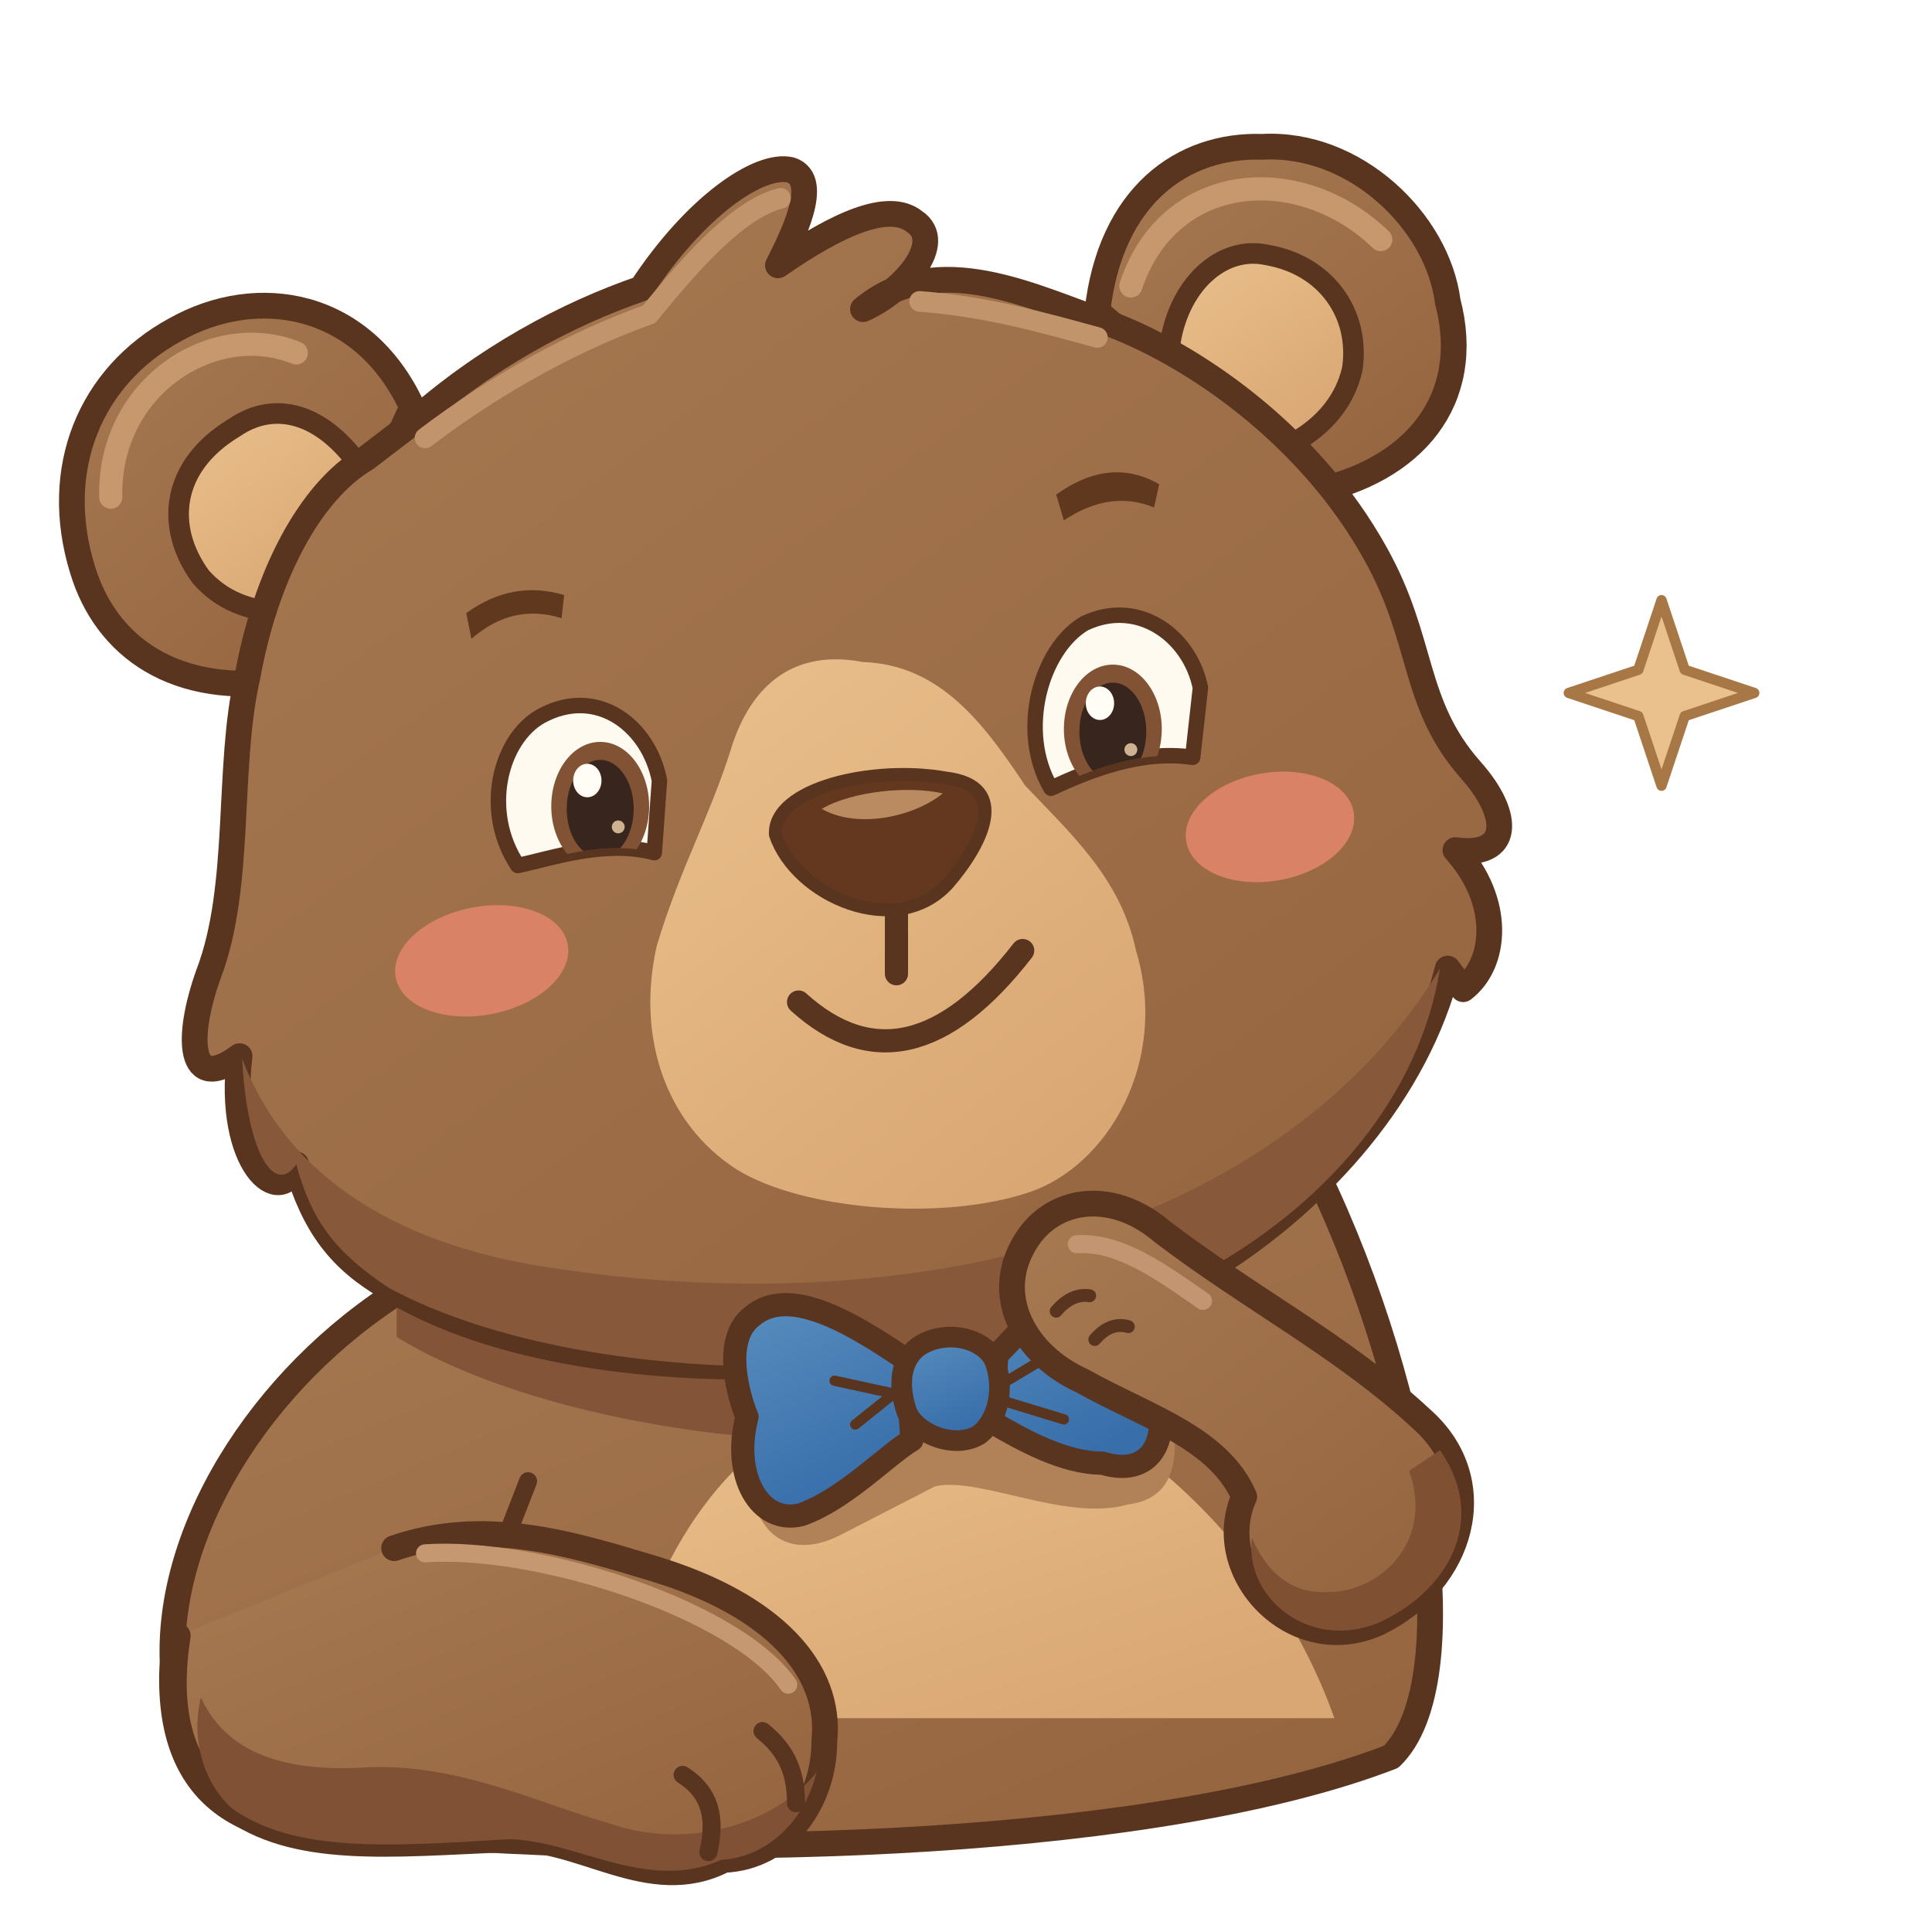
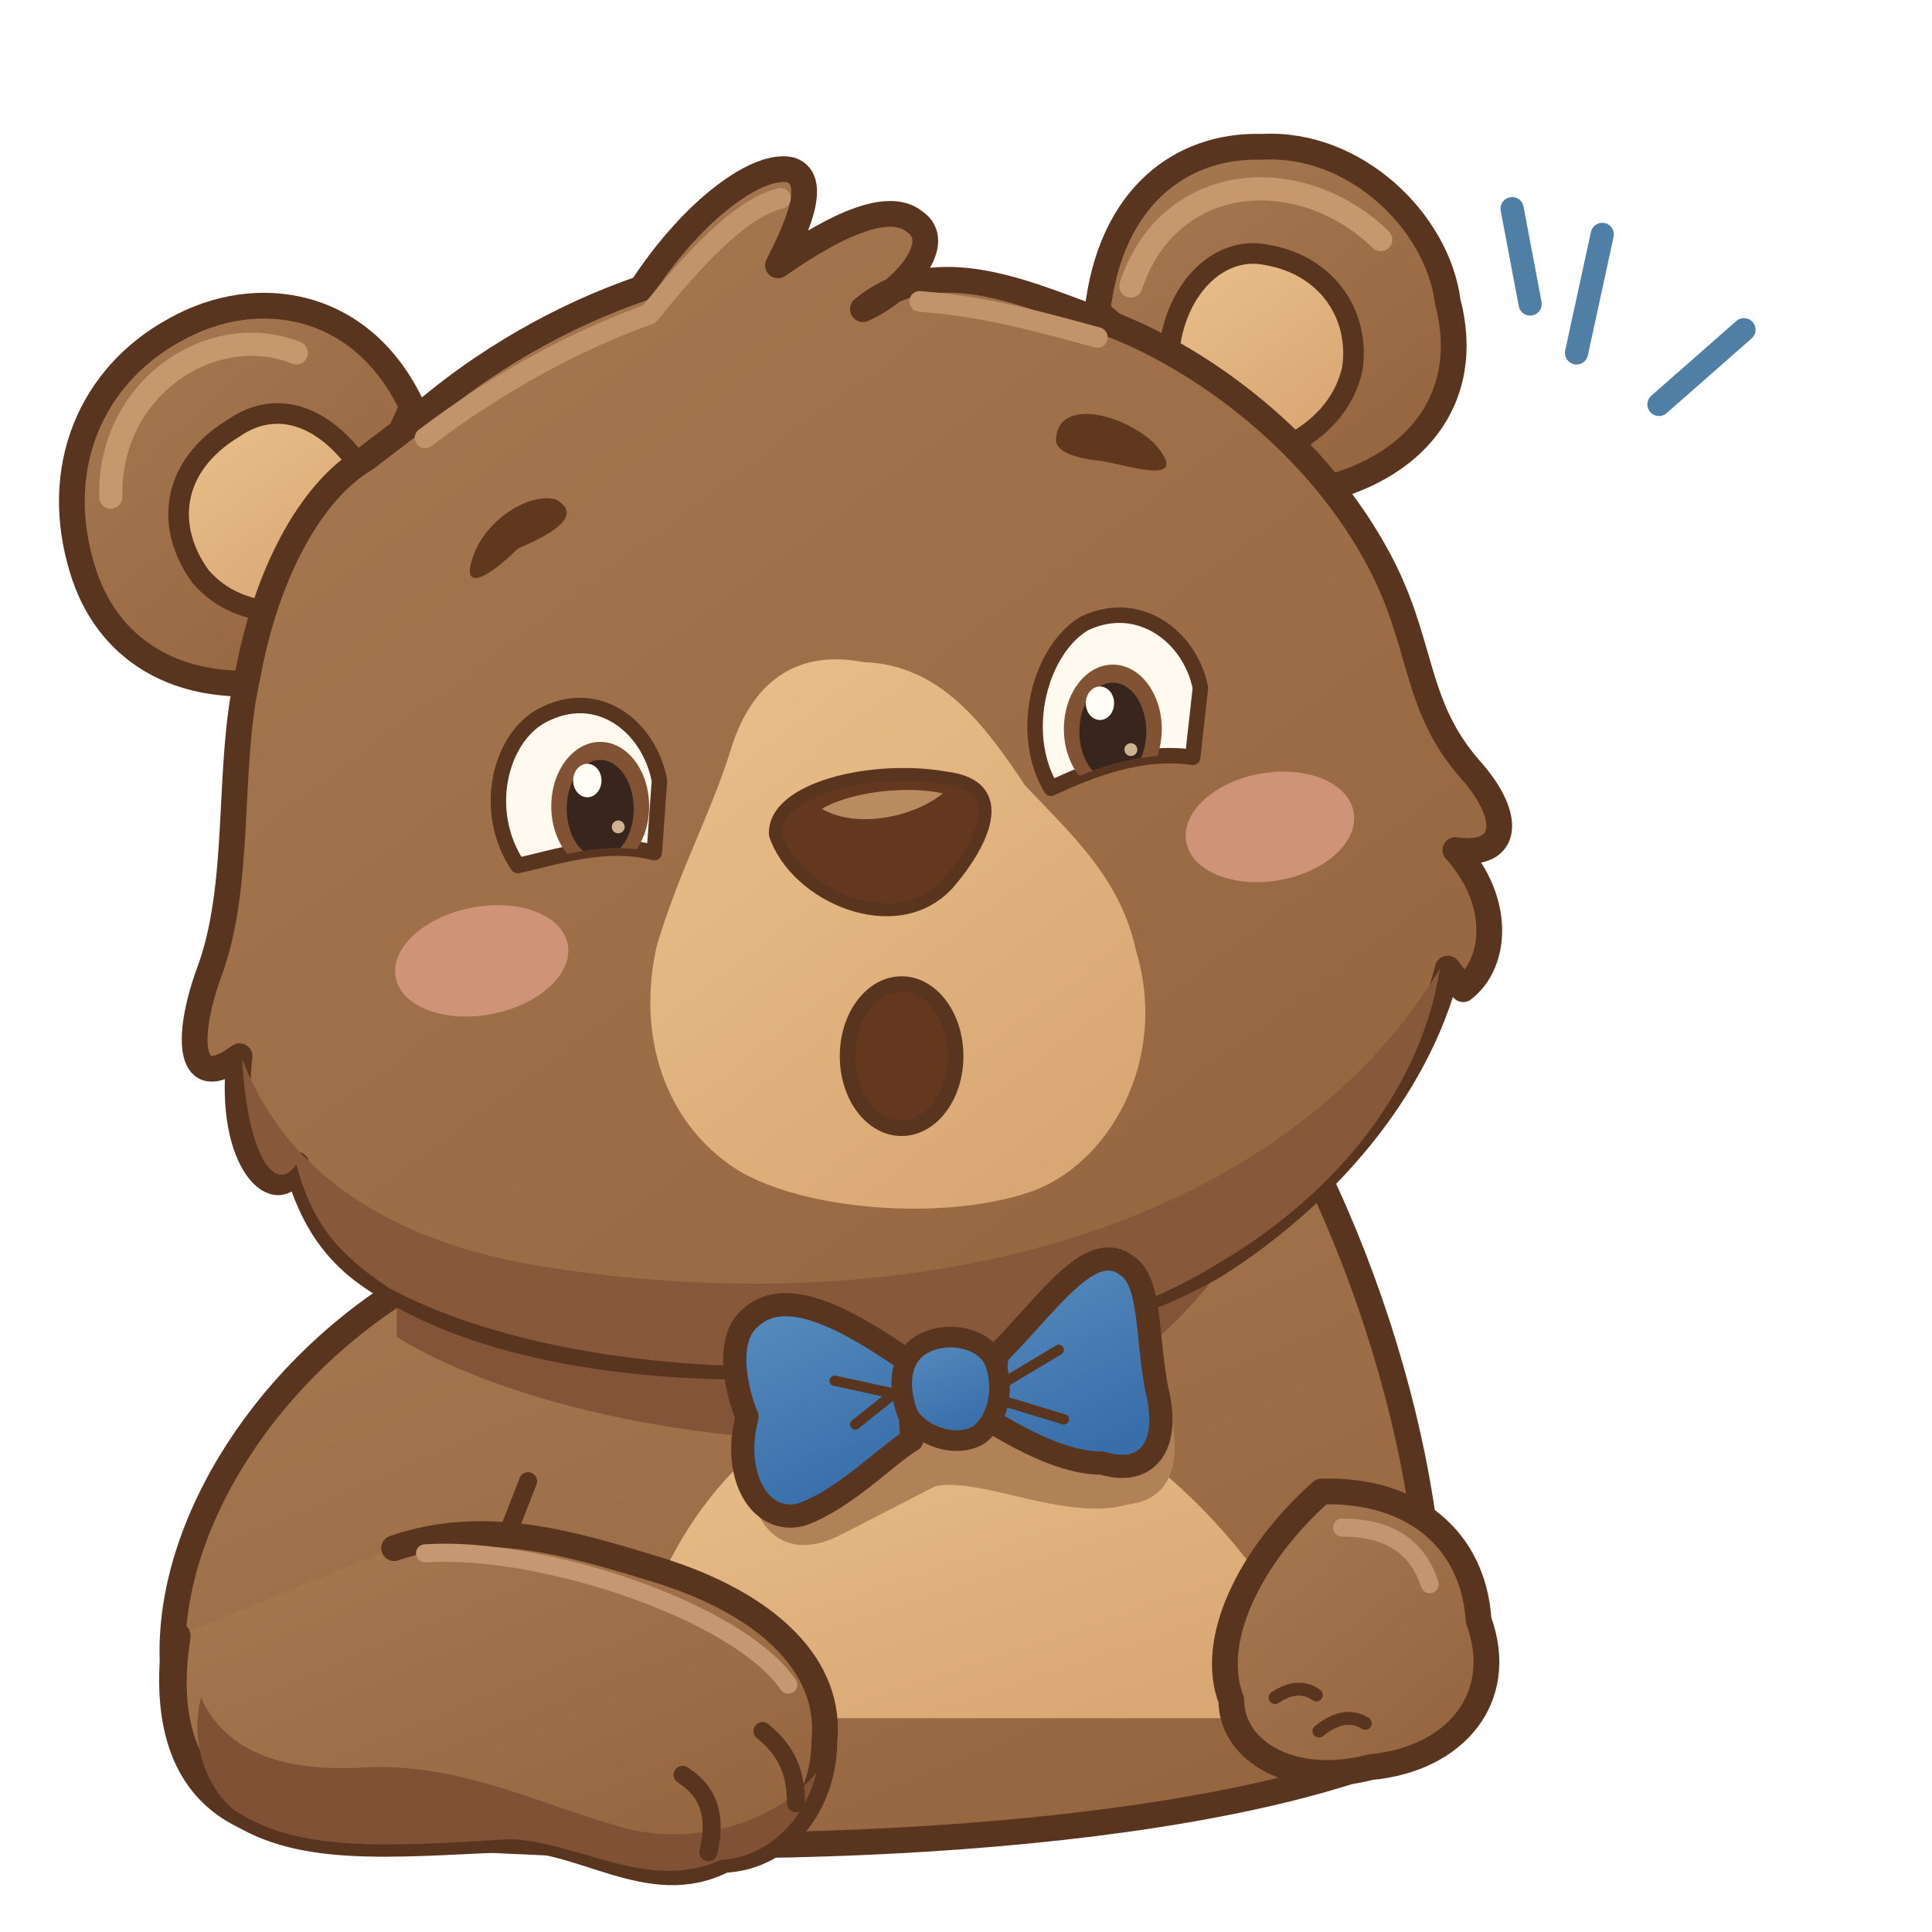
<svg xmlns="http://www.w3.org/2000/svg" width="750" height="750" viewBox="0 0 750 750">
  <defs>
    <linearGradient id="fur" x2="0.8" y2="1">
      <stop stop-color="#a77a52" />
      <stop offset="1" stop-color="#956540" />
    </linearGradient>
    <linearGradient id="tan" x2="0.7" y2="1">
      <stop stop-color="#eac08c" />
      <stop offset="1" stop-color="#d9a773" />
    </linearGradient>
    <linearGradient id="blue" x2="0.4" y2="1">
      <stop stop-color="#588dbe" />
      <stop offset="1" stop-color="#386eaa" />
    </linearGradient>
  </defs>
  <g stroke="#59351f" stroke-width="10" stroke-linejoin="round" stroke-linecap="round">
    <path id="body" fill="url(#fur)" d="M162 497 C105 530 65 591 67 645 C64 695 92 716 144 711 C282 723 452 716 540 682 C570 653 553 542 511 455 Z" />
    <path id="belly" stroke="none" fill="url(#tan)" d="M243 667 C246 614 280 562 319 548 C354 526 405 537 442 564 C479 592 505 630 518 667 Z" />
    <path id="neck-shadow" stroke="none" fill="#835438" d="M154 498 C245 540 391 540 487 473 C461 518 419 551 365 558 C290 565 201 548 154 519 Z" />
    <path id="left-ear" fill="url(#fur)" d="M160 158 C141 117 100 110 68 128 C35 146 20 182 32 221 C41 251 68 271 112 264 Z" />
    <path id="left-inner-ear" fill="url(#tan)" stroke-width="8" d="M143 186 C127 160 107 155 91 166 C66 181 64 205 78 224 C86 233 96 237 110 238 Z" />
    <path id="right-ear" fill="url(#fur)" d="M426 121 C431 76 459 56 490 57 C526 55 558 86 562 117 C572 155 549 183 509 191 Z" />
    <path id="right-inner-ear" fill="url(#tan)" stroke-width="8" d="M454 135 C457 111 474 95 492 99 C515 103 528 122 525 143 C522 157 512 167 500 173 Z" />
    <path id="ear-highlights" fill="none" stroke="#c7976e" stroke-width="9" d="M43 193 C42 150 83 124 115 137 M439 111 C454 66 505 63 536 93" />
    <path id="head" fill="url(#fur)" d="M159 165 C188 139 220 122 249 112 C270 80 295 63 307 66 C319 70 307 93 302 103 C325 87 345 78 355 86 C367 94 351 113 335 120 C364 96 402 116 429 125 C462 137 508 168 534 215 C553 249 548 273 571 299 C587 317 586 333 565 330 C583 350 581 374 568 384 L562 376 C550 424 513 465 472 491 C399 534 231 549 151 500 C132 489 122 476 115 452 C109 470 88 452 93 410 C73 425 72 403 81 378 C94 344 88 298 96 263 C103 224 120 191 142 178 Z" />
    <path id="face-shadow" fill="#875839" stroke="none" d="M94 411 C111 456 153 483 213 492 C360 515 499 475 559 376 C551 426 515 466 472 491 C391 541 231 543 151 500 C130 486 121 474 115 452 C107 464 96 449 94 411 Z" />
    <path id="head-highlight" fill="none" stroke="#c2946b" stroke-width="8" d="M165 170 C194 148 224 132 252 122 C269 101 287 81 303 77 M357 117 C383 119 404 125 426 131" />
    <path id="muzzle" stroke="none" fill="url(#tan)" d="M255 367 C264 337 276 316 284 290 C292 265 309 252 335 257 C365 258 382 281 398 305 C416 324 435 341 441 369 C454 412 430 453 399 463 C366 474 312 470 286 454 C258 436 247 402 255 367 Z" />
-     <path id="left-brow" stroke="none" fill="#60381e" d="M181 238 Q199 225 219 231 L218 240 Q199 234 183 248 Z" />
-     <path id="right-brow" stroke="none" fill="#60381e" d="M410 192 Q431 177 450 188 L448 197 Q431 190 413 202 Z" />
+     <path id="left-brow" transform="translate(0 -20)" stroke="none" fill="#60381e" d="M184 235 C190 220 207 211 216 214 C228 221 210 229 201 233 C190 244 178 251 184 235 Z" />
+     <path id="right-brow" transform="translate(0 -20)" stroke="none" fill="#60381e" d="M410 190 C411 175 435 180 448 192 C463 209 439 201 428 199 C417 198 409 195 410 190 Z" />
    <path id="left-eye" fill="#fffaf0" stroke-width="6" d="M201 336 C187 315 194 287 210 278 C232 266 252 282 256 303 L254 331 C235 326 215 333 201 336 Z" />
    <clipPath id="left-pupil-boundary">
      <use href="#left-eye" />
    </clipPath>
    <g clip-path="url(#left-pupil-boundary)">
      <g id="left-pupil" stroke="none">
        <ellipse cx="233" cy="313" rx="19" ry="25" fill="#815334" />
        <ellipse cx="233" cy="314" rx="13" ry="19" fill="#38251d" />
        <ellipse cx="228" cy="303" rx="5.5" ry="6.5" fill="#fffdf5" />
        <circle cx="240" cy="321" r="2.5" fill="#f3d5ac" opacity=".8" />
      </g>
    </g>
    <path id="right-eye" fill="#fffaf0" stroke-width="6" d="M408 306 C395 284 404 252 421 242 C442 232 462 247 466 267 L463 294 C443 291 423 299 408 306 Z" />
    <clipPath id="right-pupil-boundary">
      <use href="#right-eye" />
    </clipPath>
    <g clip-path="url(#right-pupil-boundary)">
      <g id="right-pupil" stroke="none">
        <ellipse cx="432" cy="283" rx="19" ry="25" fill="#815334" />
        <ellipse cx="432" cy="284" rx="13" ry="19" fill="#38251d" />
        <ellipse cx="427" cy="273" rx="5.5" ry="6.5" fill="#fffdf5" />
        <circle cx="439" cy="291" r="2.5" fill="#f3d5ac" opacity=".8" />
      </g>
    </g>
-     <g fill="#d98265" stroke="none">
+     <g fill="#cf9477" stroke="none">
      <ellipse cx="187" cy="373" rx="34" ry="21" transform="rotate(-11 187 373)" />
      <ellipse cx="493" cy="321" rx="33" ry="21" transform="rotate(-10 493 321)" />
    </g>
-     <path id="proud-smile" fill="none" stroke-width="9" d="M310 389 Q352 427 397 369 M348 352 L348 378" />
+     <ellipse id="surprised-mouth" cx="350" cy="410" rx="21" ry="28" fill="#64371f" stroke-width="6" />
    <path id="nose" stroke-width="5" fill="#64371f" d="M301 324 C300 306 339 297 367 302 C393 305 381 328 368 343 C348 365 309 348 301 324 Z" />
    <path id="nose-shine" stroke="none" fill="#ba8b61" d="M319 314 C331 307 353 305 366 308 C355 317 333 322 319 314 Z" />
    <path id="bow-shadow" stroke="none" fill="#b18158" d="M294 548 C284 583 298 610 326 596 L363 577 C380 573 414 591 438 584 C463 581 458 551 447 528 Z" />
    <path id="bow-left" fill="url(#blue)" stroke-width="9" d="M352 528 C330 513 306 499 292 511 C280 520 287 543 290 550 C284 573 295 592 311 588 C328 582 344 565 354 559 Z" />
    <path id="bow-right" fill="url(#blue)" stroke-width="9" d="M387 526 C407 506 423 481 437 491 C447 497 445 518 449 539 C455 563 444 573 428 568 C413 568 397 559 385 552 Z" />
    <path id="bow-folds" stroke-width="4" fill="none" d="M324 536 L347 541 L332 553 M391 536 L411 524 M390 544 L413 551" />
    <path id="bow-knot" fill="url(#blue)" stroke-width="8" d="M355 524 C364 516 381 518 386 528 C390 538 388 551 380 557 C370 563 355 556 352 548 C349 539 349 530 355 524 Z" />
    <path id="resting-paw" fill="url(#fur)" d="M153 601 C188 589 221 599 254 609 C300 623 323 648 320 676 C320 699 305 721 281 722 C252 737 225 712 197 714 C151 716 114 720 89 701 C68 685 65 661 69 635" />
    <path id="paw-shadow" stroke="none" fill="#805134" d="M78 659 C89 683 115 688 144 686 C179 685 209 700 237 708 C266 718 300 709 317 688 C312 708 297 721 280 722 C251 735 223 714 197 714 C149 717 114 719 90 702 C79 692 74 675 78 659 Z" />
    <path id="paw-details" fill="none" stroke-width="7" d="M198 593 L205 575 M265 689 C276 696 278 706 275 719 M296 672 C306 680 309 689 309 700" />
    <path id="paw-shine" fill="none" stroke="#c69872" stroke-width="7" d="M165 603 C209 600 286 625 306 654" />
-     <g id="proud-paw" fill="url(#fur)">
-       <path d="M535 630 C568 614 579 575 552 551 C522 523 485 504 451 478 C431 461 407 465 397 484 C386 504 398 526 420 536 C445 550 473 558 483 581 C470 610 502 645 535 630 Z" />
-       <path fill="#805033" stroke="none" d="M547 571 C557 599 535 618 516 618 C502 619 492 611 486 597 C483 620 508 641 535 630 C562 618 578 590 559 563 Z" />
-       <path fill="none" stroke="#c39570" stroke-width="7" d="M418 483 C435 482 451 494 467 505" />
-       <path fill="none" stroke-width="5" d="M410 509 Q416 502 423 503 M425 520 Q431 513 438 515" />
-     </g>
-     <g id="proud-sparkle" fill="#eac08c" stroke="#a77845" stroke-width="4">
-       <path d="M645 233 L654 260 L681 269 L654 278 L645 305 L636 278 L609 269 L636 260 Z" />
+     <g id="resting-right-paw" fill="url(#fur)">
+       <path d="M513 579 C549 578 572 598 574 629 C585 659 565 683 532 686 C502 694 478 680 478 660 C469 637 485 604 513 579 Z" />
+       <path fill="none" stroke-width="5" d="M495 659 Q504 653 511 658 M512 672 Q522 664 530 669" />
+       <path fill="none" stroke="#c39570" stroke-width="7" d="M521 593 Q548 593 555 615" />
    </g>
  </g>
+   <g id="surprise-marks" stroke="#507fa6" stroke-width="9" stroke-linecap="round">
+     <path d="M612 137 L622 91 M644 157 L677 128 M594 118 L587 81" />
+   </g>
</svg>
